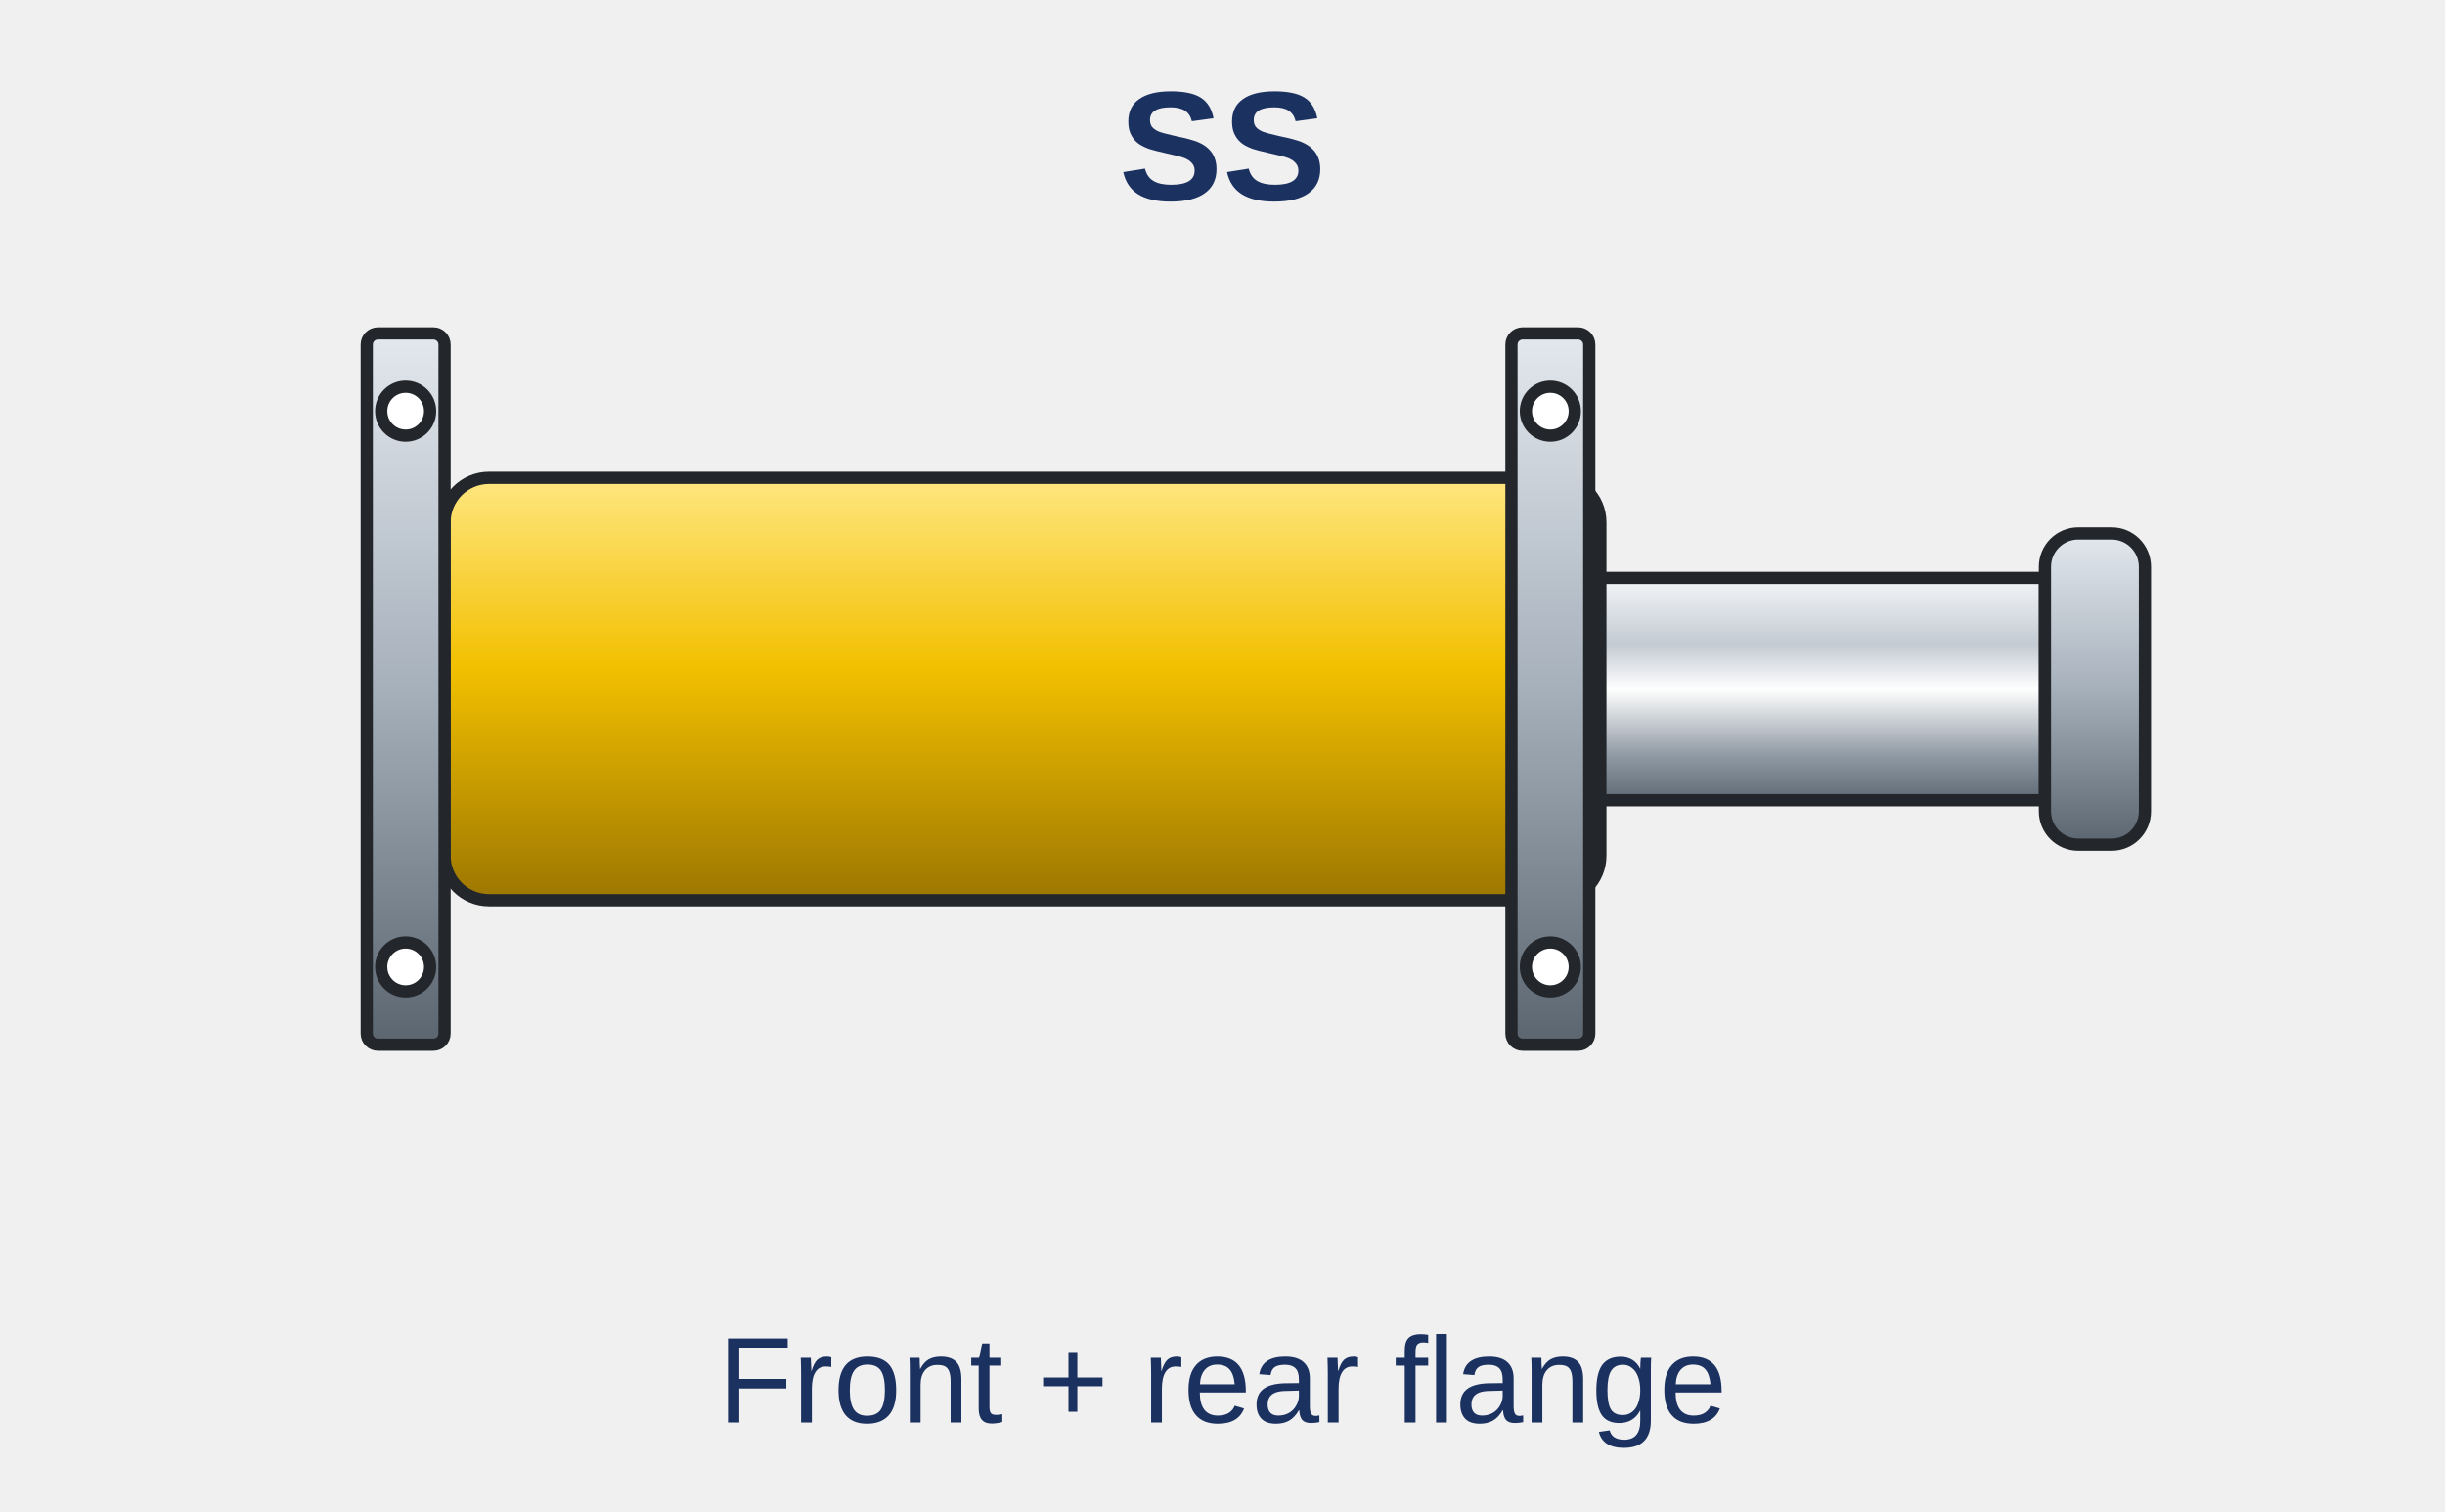
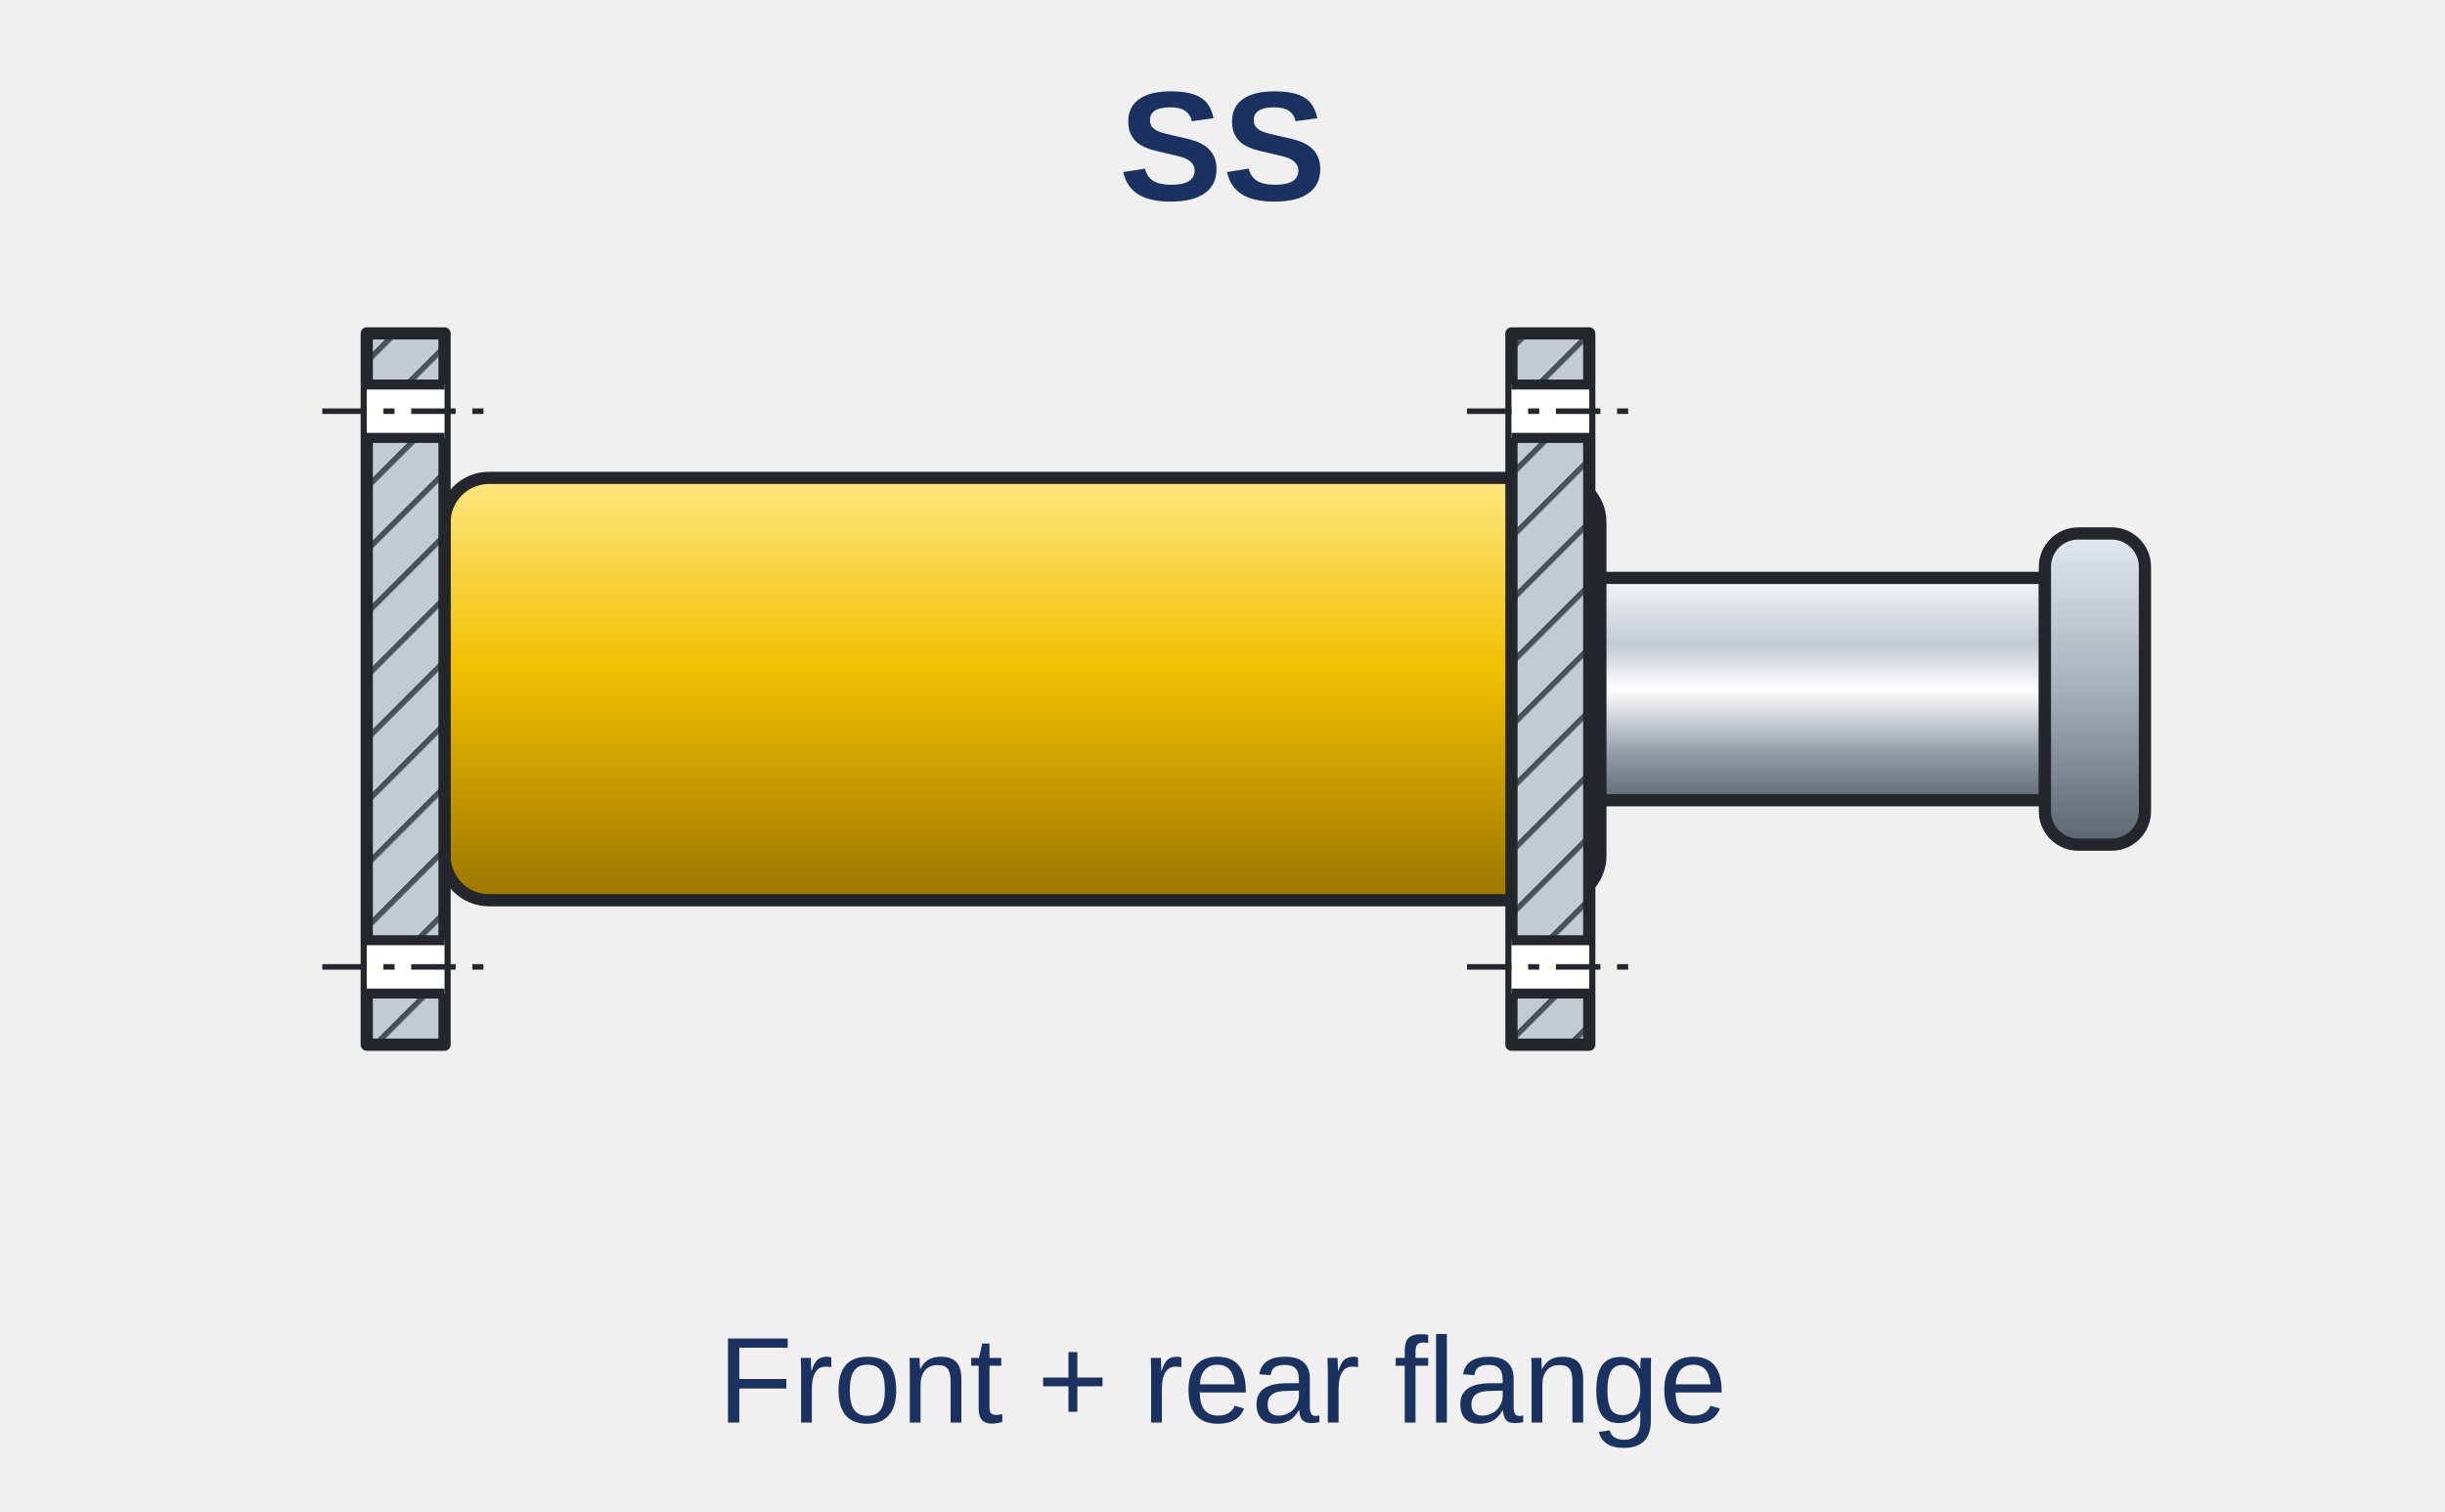
<svg xmlns="http://www.w3.org/2000/svg" viewBox="10 4 220 136" stroke-linejoin="round">
  <defs>
    <linearGradient id="chrome" x1="0" y1="0" x2="0" y2="1">
      <stop offset="0" stop-color="#f4f6f8" />
      <stop offset=".3" stop-color="#c3cad2" />
      <stop offset=".5" stop-color="#ffffff" />
      <stop offset=".8" stop-color="#8f99a4" />
      <stop offset="1" stop-color="#5f6a75" />
    </linearGradient>
    <linearGradient id="black" x1="0" y1="0" x2="0" y2="1">
      <stop offset="0" stop-color="#6b6f75" />
      <stop offset=".45" stop-color="#2a2d31" />
      <stop offset="1" stop-color="#0d0e10" />
    </linearGradient>
    <linearGradient id="yellow" x1="0" y1="0" x2="0" y2="1">
      <stop offset="0" stop-color="#ffe680" />
      <stop offset=".45" stop-color="#f2c000" />
      <stop offset="1" stop-color="#9c7600" />
    </linearGradient>
    <linearGradient id="blue" x1="0" y1="0" x2="0" y2="1">
      <stop offset="0" stop-color="#8dbbff" />
      <stop offset=".45" stop-color="#1f6fe0" />
      <stop offset="1" stop-color="#0b3a86" />
    </linearGradient>
    <linearGradient id="red" x1="0" y1="0" x2="0" y2="1">
      <stop offset="0" stop-color="#ff8a80" />
      <stop offset=".45" stop-color="#d81c1c" />
      <stop offset="1" stop-color="#761010" />
    </linearGradient>
    <linearGradient id="steel" x1="0" y1="0" x2="0" y2="1">
      <stop offset="0" stop-color="#e3e8ee" />
      <stop offset=".5" stop-color="#a6b0bb" />
      <stop offset="1" stop-color="#5b6570" />
    </linearGradient>
+     <pattern id="hatch" width="4" height="4" patternUnits="userSpaceOnUse" patternTransform="rotate(45)">
+       <rect width="4" height="4" fill="#c3cad2" />
+       <line x1="0" y1="0" x2="0" y2="4" stroke="#4a525b" stroke-width="1" />
+     </pattern>
    <linearGradient id="pu" x1="0" y1="0" x2="0" y2="1">
      <stop offset="0" stop-color="#555" />
      <stop offset=".5" stop-color="#1b1b1b" />
      <stop offset="1" stop-color="#000" />
    </linearGradient>
  </defs>
  <rect x="50.0" y="47.0" width="104.0" height="38.0" rx="4" fill="url(#yellow)" stroke="#23272c" stroke-width="1.1" />
  <rect x="154.0" y="56.0" width="40.0" height="20.0" rx="0" fill="url(#chrome)" stroke="#23272c" stroke-width="1.1" />
  <rect x="194.0" y="52.0" width="9.0" height="28.0" rx="3" fill="url(#steel)" stroke="#23272c" stroke-width="1.1" />
-   <rect x="43.0" y="34.0" width="7.0" height="64.0" rx="1" fill="url(#steel)" stroke="#23272c" stroke-width="1.1" />
-   <circle cx="46.5" cy="41" r="2.2" fill="#fff" stroke="#23272c" stroke-width="1.1" />
-   <circle cx="46.5" cy="91" r="2.2" fill="#fff" stroke="#23272c" stroke-width="1.1" />
-   <rect x="146.0" y="34.0" width="7.0" height="64.0" rx="1" fill="url(#steel)" stroke="#23272c" stroke-width="1.1" />
-   <circle cx="149.5" cy="41" r="2.2" fill="#fff" stroke="#23272c" stroke-width="1.1" />
-   <circle cx="149.5" cy="91" r="2.2" fill="#fff" stroke="#23272c" stroke-width="1.1" />
+   <rect x="43.0" y="34.0" width="7" height="64.0" fill="url(#hatch)" stroke="#23272c" stroke-width="1.1" />
+   <rect x="43.0" y="38.6" width="7" height="4.8" fill="#fff" />
+   <line x1="43.0" y1="38.6" x2="50.0" y2="38.6" stroke="#23272c" stroke-width=".9" />
+   <line x1="43.0" y1="43.4" x2="50.0" y2="43.4" stroke="#23272c" stroke-width=".9" />
+   <line x1="39.0" y1="41.0" x2="54.0" y2="41.0" stroke="#23272c" stroke-width=".5" stroke-dasharray="4 1.5 1 1.5" />
+   <rect x="43.0" y="88.6" width="7" height="4.8" fill="#fff" />
+   <line x1="43.0" y1="88.6" x2="50.0" y2="88.6" stroke="#23272c" stroke-width=".9" />
+   <line x1="43.0" y1="93.4" x2="50.0" y2="93.4" stroke="#23272c" stroke-width=".9" />
+   <line x1="39.0" y1="91.0" x2="54.0" y2="91.0" stroke="#23272c" stroke-width=".5" stroke-dasharray="4 1.5 1 1.5" />
+   <rect x="146.0" y="34.0" width="7" height="64.0" fill="url(#hatch)" stroke="#23272c" stroke-width="1.1" />
+   <rect x="146.0" y="38.6" width="7" height="4.8" fill="#fff" />
+   <line x1="146.0" y1="38.6" x2="153.0" y2="38.6" stroke="#23272c" stroke-width=".9" />
+   <line x1="146.0" y1="43.4" x2="153.0" y2="43.4" stroke="#23272c" stroke-width=".9" />
+   <line x1="142.0" y1="41.0" x2="157.0" y2="41.0" stroke="#23272c" stroke-width=".5" stroke-dasharray="4 1.5 1 1.5" />
+   <rect x="146.0" y="88.6" width="7" height="4.8" fill="#fff" />
+   <line x1="146.0" y1="88.6" x2="153.0" y2="88.6" stroke="#23272c" stroke-width=".9" />
+   <line x1="146.0" y1="93.4" x2="153.0" y2="93.4" stroke="#23272c" stroke-width=".9" />
+   <line x1="142.0" y1="91.0" x2="157.0" y2="91.0" stroke="#23272c" stroke-width=".5" stroke-dasharray="4 1.5 1 1.5" />
  <text x="120" y="22" font-size="14" font-weight="700" fill="#1B3160" font-family="Arial" text-anchor="middle">SS</text>
  <text x="120" y="132" font-size="11" fill="#1B3160" font-family="Arial" text-anchor="middle">Front + rear flange</text>
</svg>
